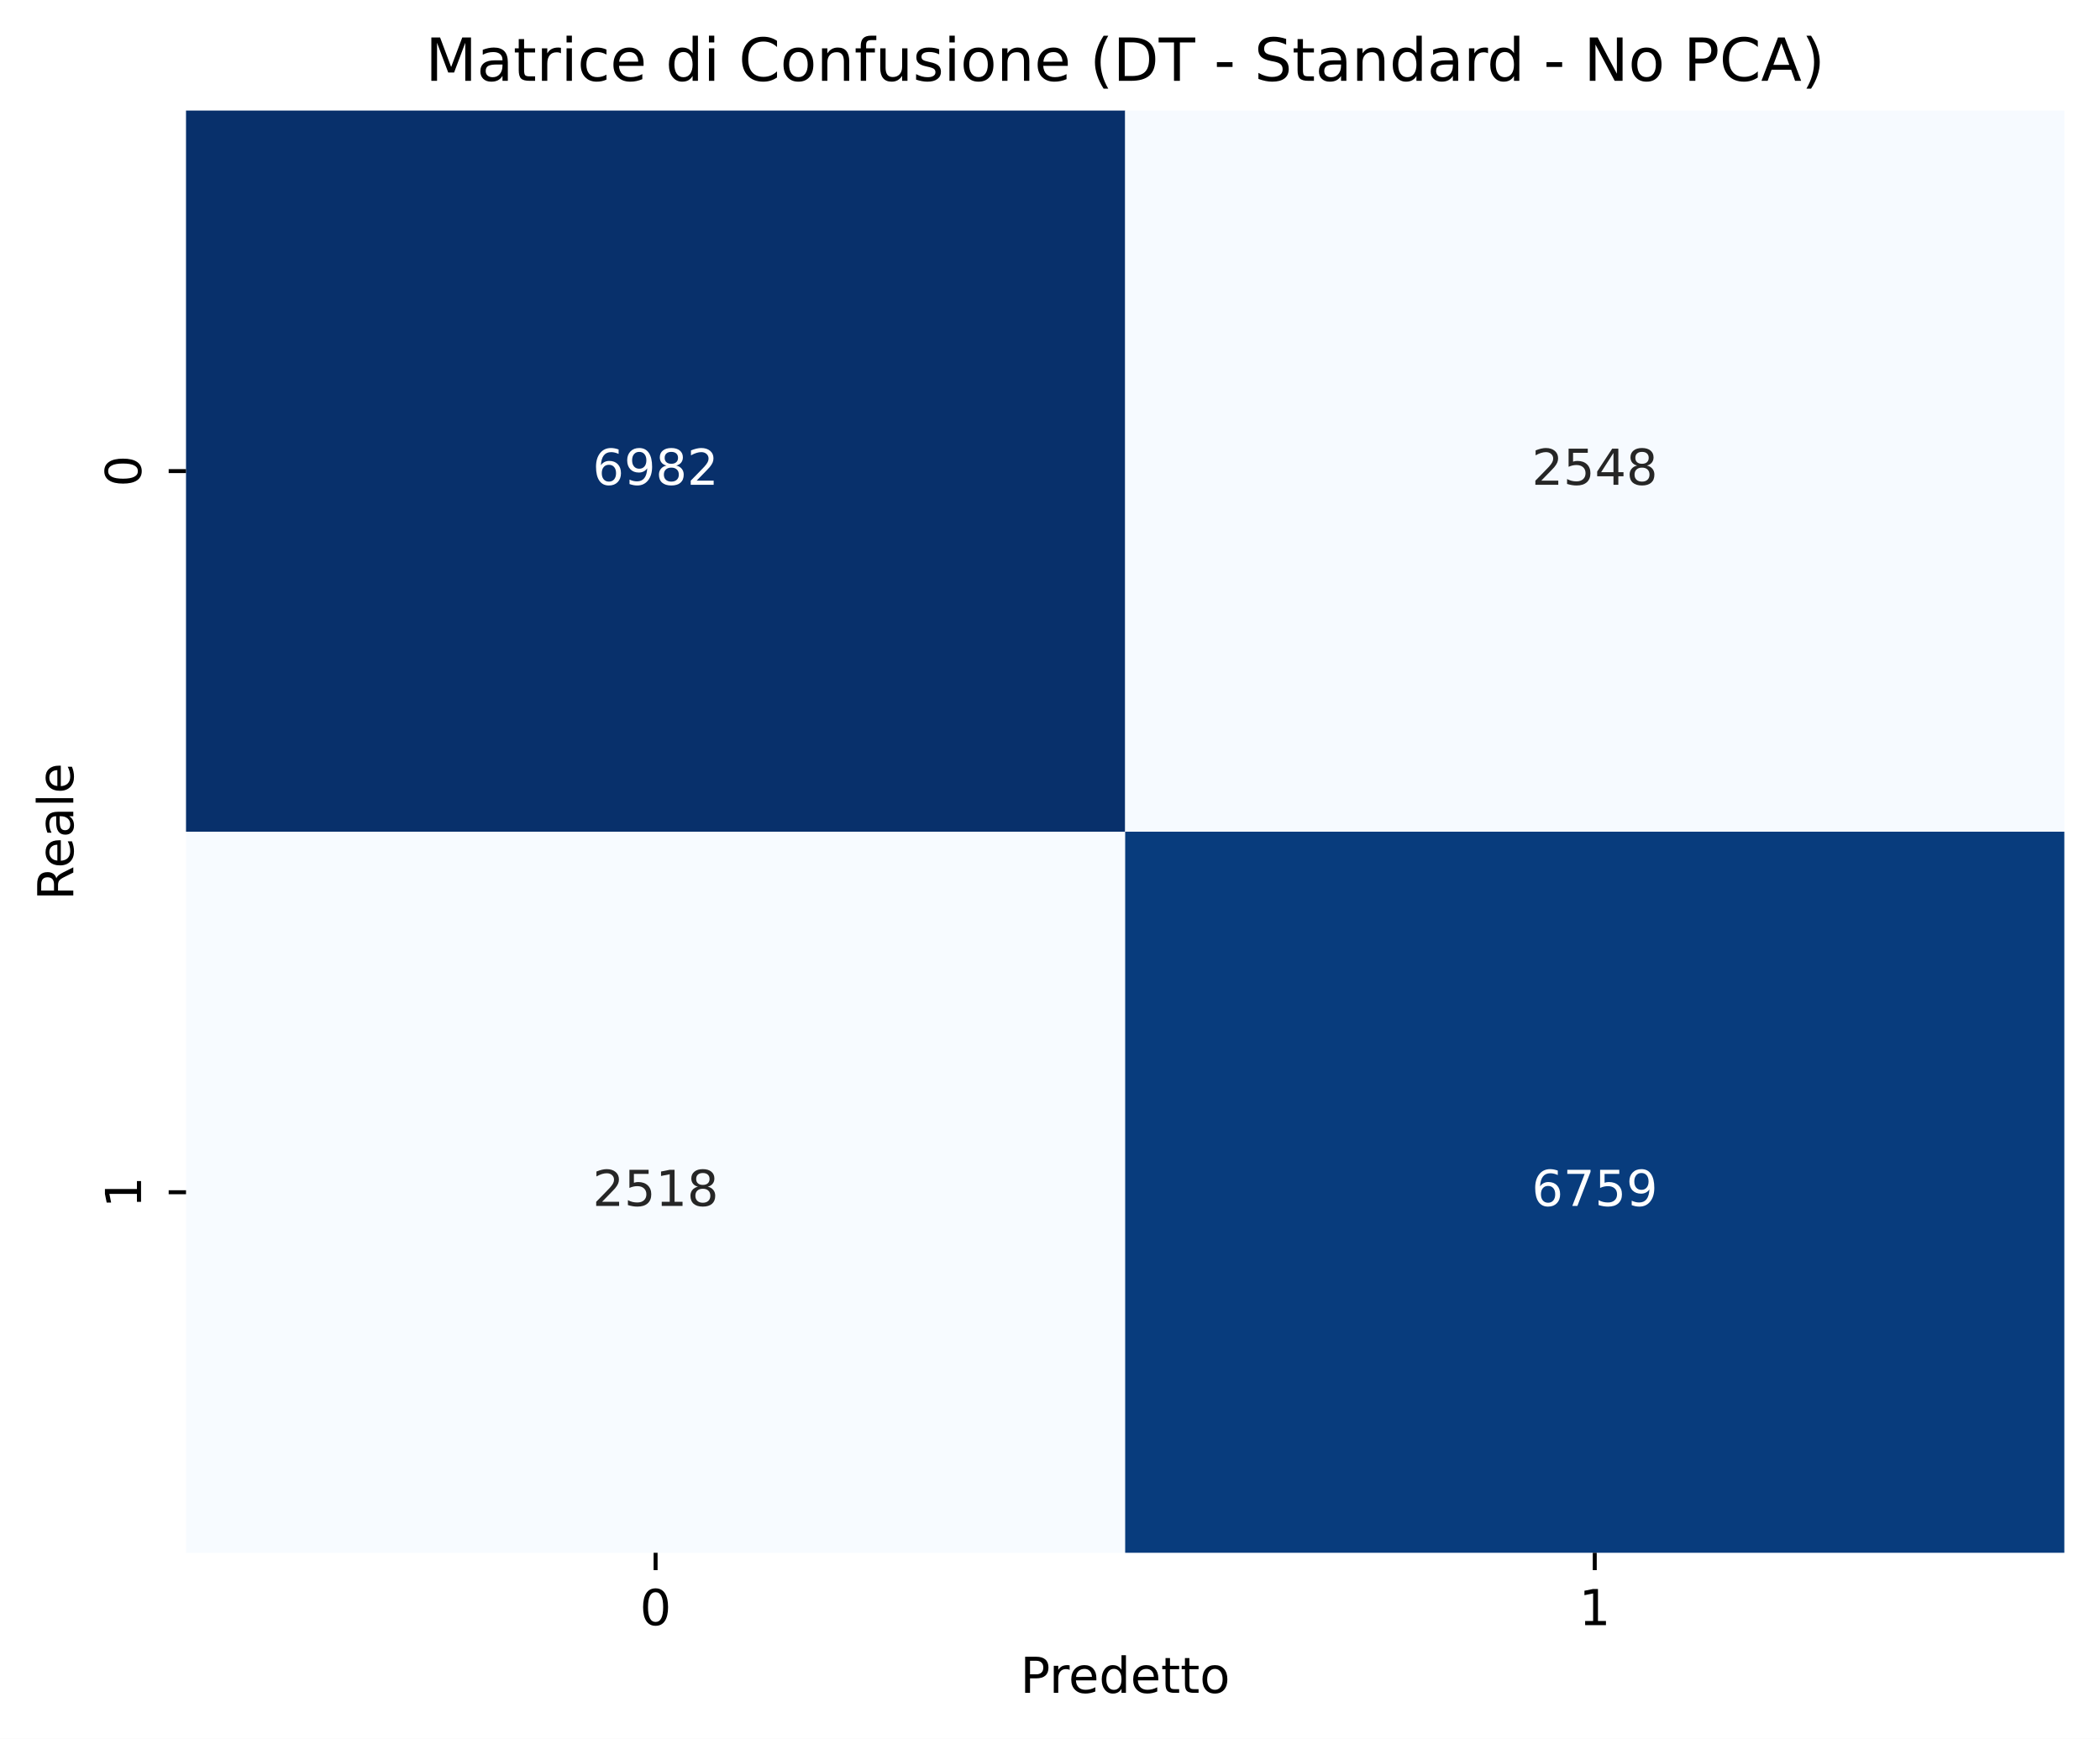
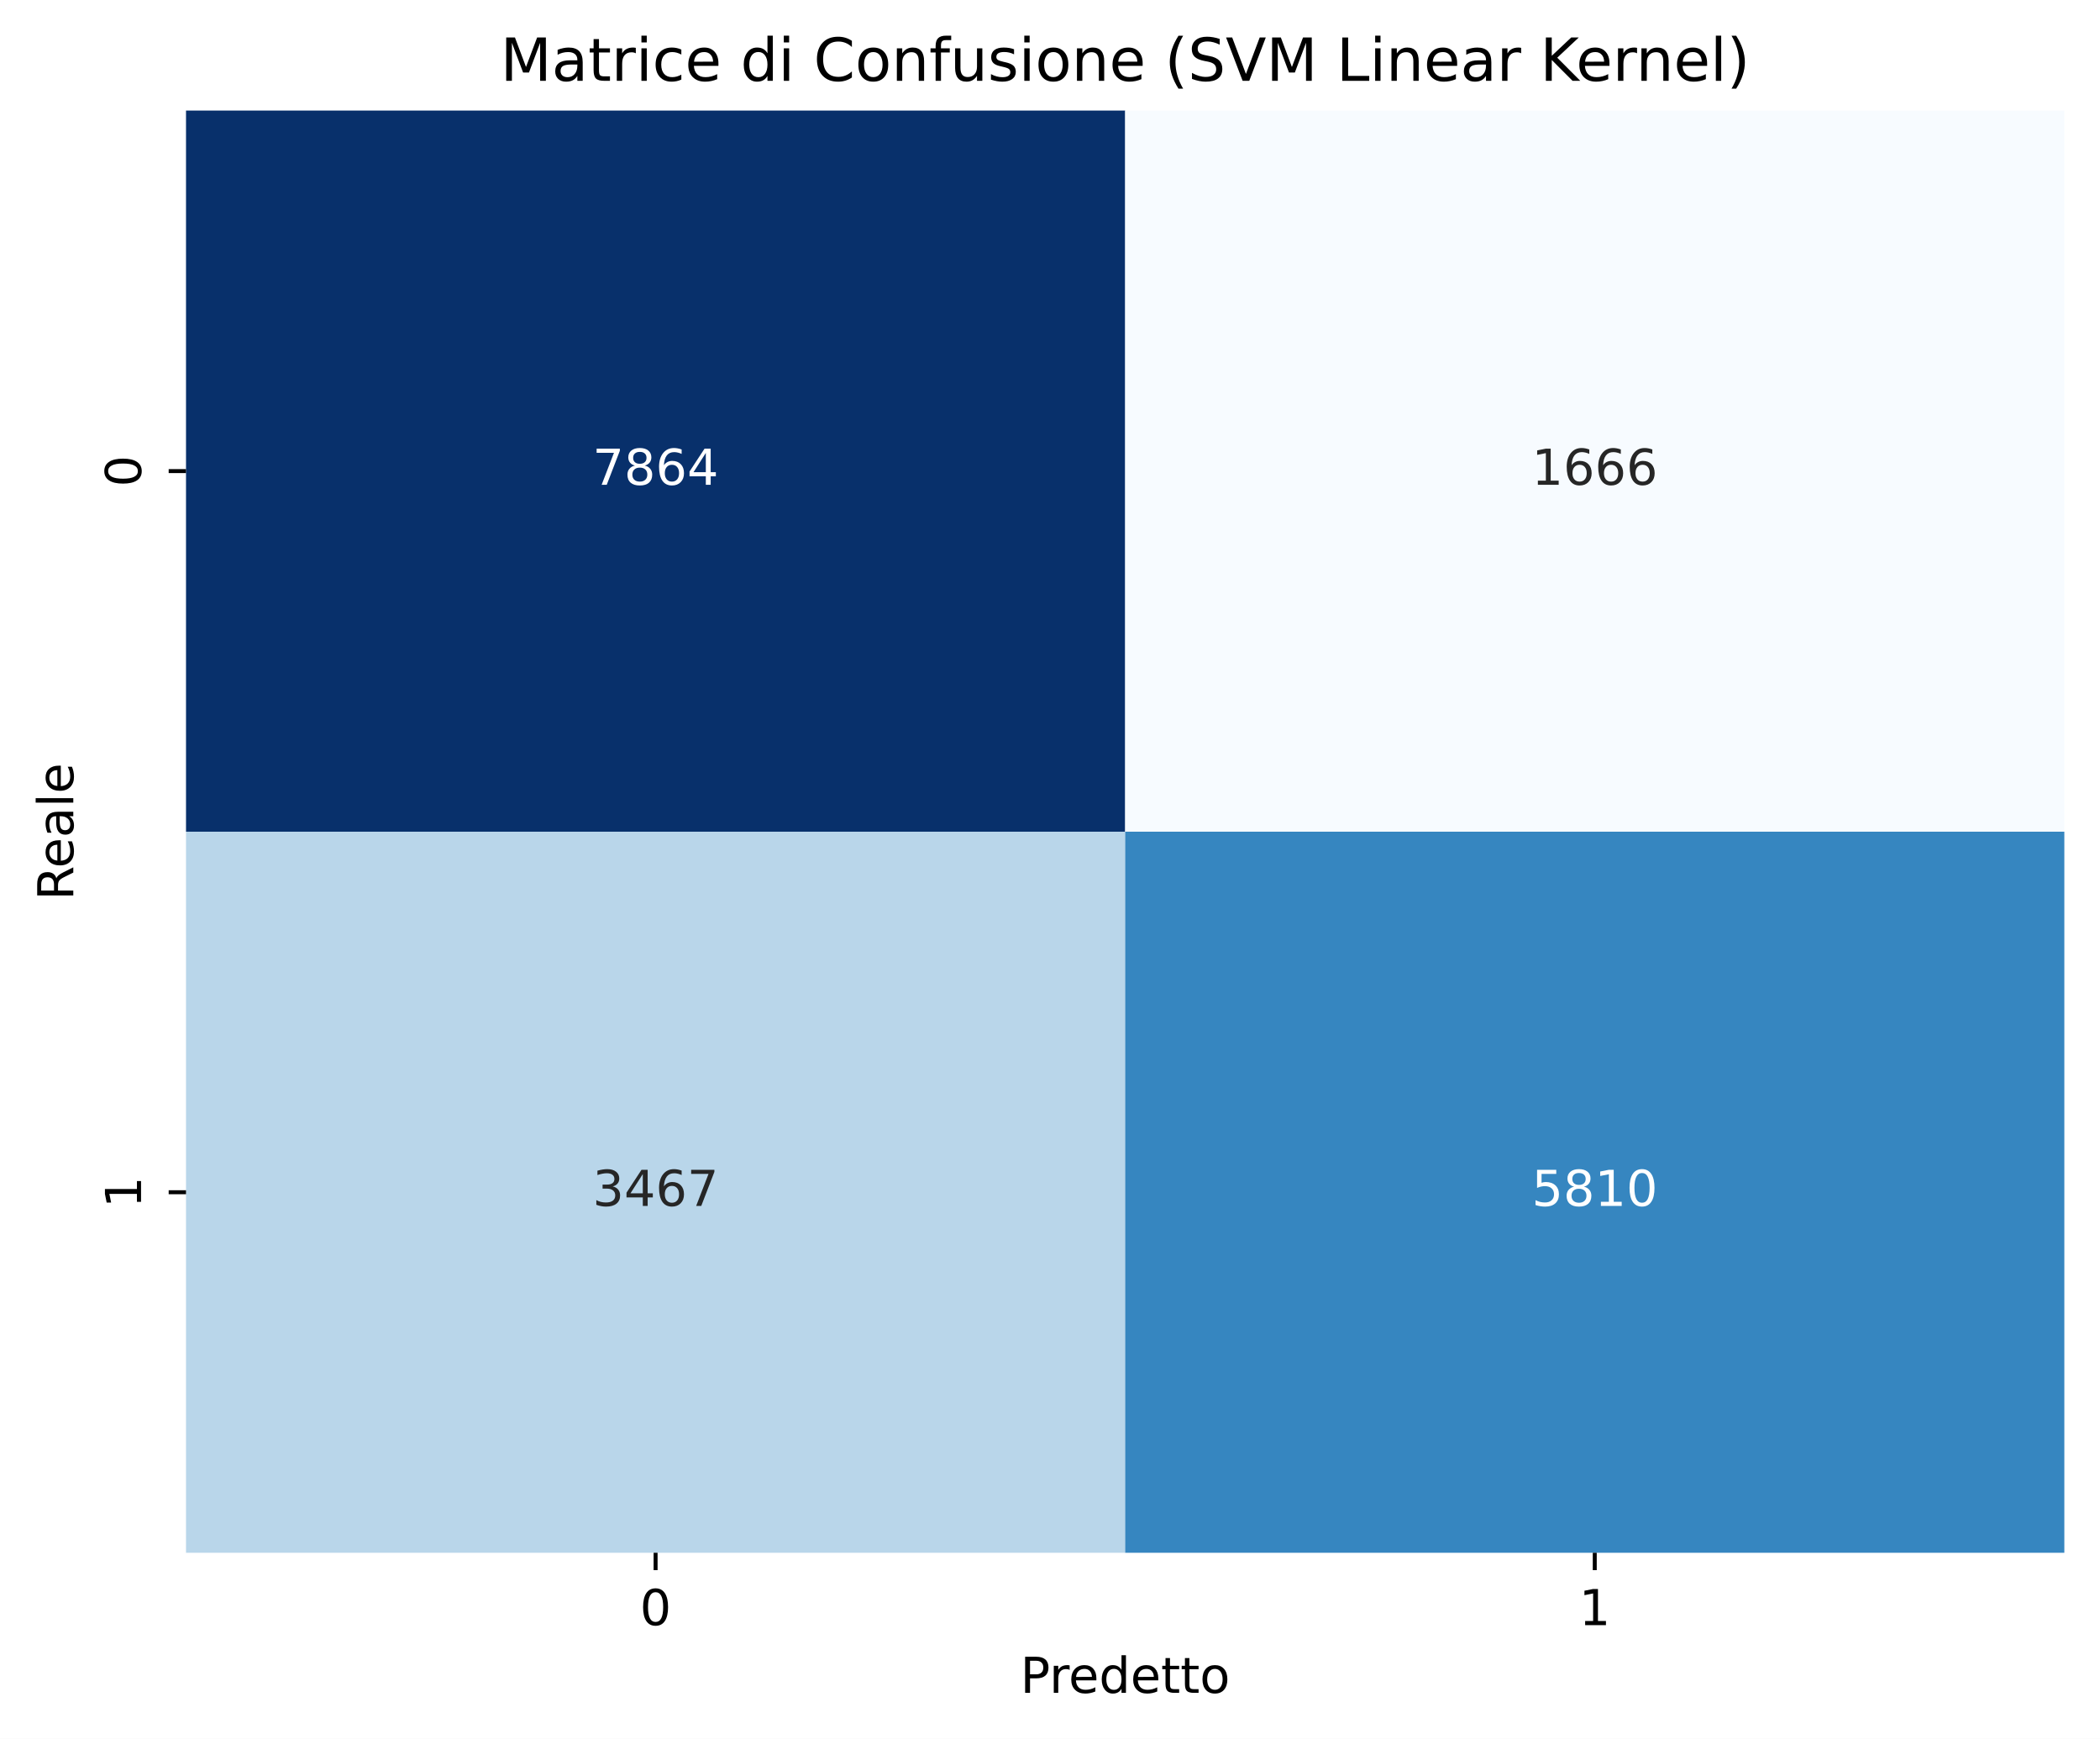
<svg xmlns="http://www.w3.org/2000/svg" xmlns:xlink="http://www.w3.org/1999/xlink" width="423.996pt" height="351.034pt" viewBox="0 0 423.996 351.034" version="1.1">
  <defs>
    <style type="text/css">*{stroke-linejoin: round; stroke-linecap: butt}</style>
  </defs>
  <g id="figure_1">
    <g id="patch_1">
      <path d="M 0 351.034  L 423.996 351.034  L 423.996 0  L 0 0  z " style="fill: #ffffff" />
    </g>
    <g id="axes_1">
      <g id="patch_2">
        <path d="M 37.556 313.478  L 416.796 313.478  L 416.796 22.318  L 37.556 22.318  z " style="fill: #ffffff" />
      </g>
      <g id="QuadMesh_1">
-         <path d="M 37.556 22.318  L 227.176 22.318  L 227.176 167.898  L 37.556 167.898  L 37.556 22.318  " clip-path="url(#p3ca1a062bc)" style="fill: #08306b" />
-         <path d="M 227.176 22.318  L 416.796 22.318  L 416.796 167.898  L 227.176 167.898  L 227.176 22.318  " clip-path="url(#p3ca1a062bc)" style="fill: #f6faff" />
-         <path d="M 37.556 167.898  L 227.176 167.898  L 227.176 313.478  L 37.556 313.478  L 37.556 167.898  " clip-path="url(#p3ca1a062bc)" style="fill: #f7fbff" />
-         <path d="M 227.176 167.898  L 416.796 167.898  L 416.796 313.478  L 227.176 313.478  L 227.176 167.898  " clip-path="url(#p3ca1a062bc)" style="fill: #083c7d" />
+         <path d="M 37.556 22.318  L 227.176 22.318  L 227.176 167.898  L 37.556 167.898  L 37.556 22.318  " clip-path="url(#p1408f94888)" style="fill: #08306b" />
+         <path d="M 227.176 22.318  L 416.796 22.318  L 416.796 167.898  L 227.176 167.898  L 227.176 22.318  " clip-path="url(#p1408f94888)" style="fill: #f7fbff" />
+         <path d="M 37.556 167.898  L 227.176 167.898  L 227.176 313.478  L 37.556 313.478  L 37.556 167.898  " clip-path="url(#p1408f94888)" style="fill: #b9d6ea" />
+         <path d="M 227.176 167.898  L 416.796 167.898  L 416.796 313.478  L 227.176 313.478  L 227.176 167.898  " clip-path="url(#p1408f94888)" style="fill: #3686c0" />
      </g>
      <g id="matplotlib.axis_1">
        <g id="xtick_1">
          <g id="line2d_1">
            <defs>
-               <path id="ma001ccd84b" d="M 0 0  L 0 3.5  " style="stroke: #000000; stroke-width: 0.8" />
-             </defs>
-             <g>
-               <use xlink:href="#ma001ccd84b" x="132.366" y="313.478" style="stroke: #000000; stroke-width: 0.8" />
+               <path id="m2ece171758" d="M 0 0  L 0 3.5  " style="stroke: #000000; stroke-width: 0.8" />
+             </defs>
+             <g>
+               <use xlink:href="#m2ece171758" x="132.366" y="313.478" style="stroke: #000000; stroke-width: 0.8" />
            </g>
          </g>
          <g id="text_1">
            <g transform="translate(129.185 328.0766) scale(0.1 -0.1)">
              <defs>
                <path id="DejaVuSans-30" d="M 2034 4250  Q 1547 4250 1301 3770  Q 1056 3291 1056 2328  Q 1056 1369 1301 889  Q 1547 409 2034 409  Q 2525 409 2770 889  Q 3016 1369 3016 2328  Q 3016 3291 2770 3770  Q 2525 4250 2034 4250  z M 2034 4750  Q 2819 4750 3233 4129  Q 3647 3509 3647 2328  Q 3647 1150 3233 529  Q 2819 -91 2034 -91  Q 1250 -91 836 529  Q 422 1150 422 2328  Q 422 3509 836 4129  Q 1250 4750 2034 4750  z " transform="scale(0.015625)" />
              </defs>
              <use xlink:href="#DejaVuSans-30" />
            </g>
          </g>
        </g>
        <g id="xtick_2">
          <g id="line2d_2">
            <g>
-               <use xlink:href="#ma001ccd84b" x="321.986" y="313.478" style="stroke: #000000; stroke-width: 0.8" />
+               <use xlink:href="#m2ece171758" x="321.986" y="313.478" style="stroke: #000000; stroke-width: 0.8" />
            </g>
          </g>
          <g id="text_2">
            <g transform="translate(318.805 328.0766) scale(0.1 -0.1)">
              <defs>
                <path id="DejaVuSans-31" d="M 794 531  L 1825 531  L 1825 4091  L 703 3866  L 703 4441  L 1819 4666  L 2450 4666  L 2450 531  L 3481 531  L 3481 0  L 794 0  L 794 531  z " transform="scale(0.015625)" />
              </defs>
              <use xlink:href="#DejaVuSans-31" />
            </g>
          </g>
        </g>
        <g id="text_3">
          <g transform="translate(205.9989 341.7547) scale(0.1 -0.1)">
            <defs>
              <path id="DejaVuSans-50" d="M 1259 4147  L 1259 2394  L 2053 2394  Q 2494 2394 2734 2622  Q 2975 2850 2975 3272  Q 2975 3691 2734 3919  Q 2494 4147 2053 4147  L 1259 4147  z M 628 4666  L 2053 4666  Q 2838 4666 3239 4311  Q 3641 3956 3641 3272  Q 3641 2581 3239 2228  Q 2838 1875 2053 1875  L 1259 1875  L 1259 0  L 628 0  L 628 4666  z " transform="scale(0.015625)" />
              <path id="DejaVuSans-72" d="M 2631 2963  Q 2534 3019 2420 3045  Q 2306 3072 2169 3072  Q 1681 3072 1420 2755  Q 1159 2438 1159 1844  L 1159 0  L 581 0  L 581 3500  L 1159 3500  L 1159 2956  Q 1341 3275 1631 3429  Q 1922 3584 2338 3584  Q 2397 3584 2469 3576  Q 2541 3569 2628 3553  L 2631 2963  z " transform="scale(0.015625)" />
              <path id="DejaVuSans-65" d="M 3597 1894  L 3597 1613  L 953 1613  Q 991 1019 1311 708  Q 1631 397 2203 397  Q 2534 397 2845 478  Q 3156 559 3463 722  L 3463 178  Q 3153 47 2828 -22  Q 2503 -91 2169 -91  Q 1331 -91 842 396  Q 353 884 353 1716  Q 353 2575 817 3079  Q 1281 3584 2069 3584  Q 2775 3584 3186 3129  Q 3597 2675 3597 1894  z M 3022 2063  Q 3016 2534 2758 2815  Q 2500 3097 2075 3097  Q 1594 3097 1305 2825  Q 1016 2553 972 2059  L 3022 2063  z " transform="scale(0.015625)" />
              <path id="DejaVuSans-64" d="M 2906 2969  L 2906 4863  L 3481 4863  L 3481 0  L 2906 0  L 2906 525  Q 2725 213 2448 61  Q 2172 -91 1784 -91  Q 1150 -91 751 415  Q 353 922 353 1747  Q 353 2572 751 3078  Q 1150 3584 1784 3584  Q 2172 3584 2448 3432  Q 2725 3281 2906 2969  z M 947 1747  Q 947 1113 1208 752  Q 1469 391 1925 391  Q 2381 391 2643 752  Q 2906 1113 2906 1747  Q 2906 2381 2643 2742  Q 2381 3103 1925 3103  Q 1469 3103 1208 2742  Q 947 2381 947 1747  z " transform="scale(0.015625)" />
              <path id="DejaVuSans-74" d="M 1172 4494  L 1172 3500  L 2356 3500  L 2356 3053  L 1172 3053  L 1172 1153  Q 1172 725 1289 603  Q 1406 481 1766 481  L 2356 481  L 2356 0  L 1766 0  Q 1100 0 847 248  Q 594 497 594 1153  L 594 3053  L 172 3053  L 172 3500  L 594 3500  L 594 4494  L 1172 4494  z " transform="scale(0.015625)" />
              <path id="DejaVuSans-6f" d="M 1959 3097  Q 1497 3097 1228 2736  Q 959 2375 959 1747  Q 959 1119 1226 758  Q 1494 397 1959 397  Q 2419 397 2687 759  Q 2956 1122 2956 1747  Q 2956 2369 2687 2733  Q 2419 3097 1959 3097  z M 1959 3584  Q 2709 3584 3137 3096  Q 3566 2609 3566 1747  Q 3566 888 3137 398  Q 2709 -91 1959 -91  Q 1206 -91 779 398  Q 353 888 353 1747  Q 353 2609 779 3096  Q 1206 3584 1959 3584  z " transform="scale(0.015625)" />
            </defs>
            <use xlink:href="#DejaVuSans-50" />
            <use xlink:href="#DejaVuSans-72" transform="translate(58.55273 0)" />
            <use xlink:href="#DejaVuSans-65" transform="translate(97.41602 0)" />
            <use xlink:href="#DejaVuSans-64" transform="translate(158.9395 0)" />
            <use xlink:href="#DejaVuSans-65" transform="translate(222.416 0)" />
            <use xlink:href="#DejaVuSans-74" transform="translate(283.9395 0)" />
            <use xlink:href="#DejaVuSans-74" transform="translate(323.1484 0)" />
            <use xlink:href="#DejaVuSans-6f" transform="translate(362.3574 0)" />
          </g>
        </g>
      </g>
      <g id="matplotlib.axis_2">
        <g id="ytick_1">
          <g id="line2d_3">
            <defs>
-               <path id="m691ab99d7a" d="M 0 0  L -3.5 0  " style="stroke: #000000; stroke-width: 0.8" />
-             </defs>
-             <g>
-               <use xlink:href="#m691ab99d7a" x="37.556" y="95.108" style="stroke: #000000; stroke-width: 0.8" />
+               <path id="m6fb45d52a0" d="M 0 0  L -3.5 0  " style="stroke: #000000; stroke-width: 0.8" />
+             </defs>
+             <g>
+               <use xlink:href="#m6fb45d52a0" x="37.556" y="95.108" style="stroke: #000000; stroke-width: 0.8" />
            </g>
          </g>
          <g id="text_4">
            <g transform="translate(28.47656 98.28938) rotate(-90) scale(0.1 -0.1)">
              <use xlink:href="#DejaVuSans-30" />
            </g>
          </g>
        </g>
        <g id="ytick_2">
          <g id="line2d_4">
            <g>
-               <use xlink:href="#m691ab99d7a" x="37.556" y="240.688" style="stroke: #000000; stroke-width: 0.8" />
+               <use xlink:href="#m6fb45d52a0" x="37.556" y="240.688" style="stroke: #000000; stroke-width: 0.8" />
            </g>
          </g>
          <g id="text_5">
            <g transform="translate(28.47656 243.8694) rotate(-90) scale(0.1 -0.1)">
              <use xlink:href="#DejaVuSans-31" />
            </g>
          </g>
        </g>
        <g id="text_6">
          <g transform="translate(14.79844 181.7536) rotate(-90) scale(0.1 -0.1)">
            <defs>
              <path id="DejaVuSans-52" d="M 2841 2188  Q 3044 2119 3236 1894  Q 3428 1669 3622 1275  L 4263 0  L 3584 0  L 2988 1197  Q 2756 1666 2539 1819  Q 2322 1972 1947 1972  L 1259 1972  L 1259 0  L 628 0  L 628 4666  L 2053 4666  Q 2853 4666 3247 4331  Q 3641 3997 3641 3322  Q 3641 2881 3436 2590  Q 3231 2300 2841 2188  z M 1259 4147  L 1259 2491  L 2053 2491  Q 2509 2491 2742 2702  Q 2975 2913 2975 3322  Q 2975 3731 2742 3939  Q 2509 4147 2053 4147  L 1259 4147  z " transform="scale(0.015625)" />
              <path id="DejaVuSans-61" d="M 2194 1759  Q 1497 1759 1228 1600  Q 959 1441 959 1056  Q 959 750 1161 570  Q 1363 391 1709 391  Q 2188 391 2477 730  Q 2766 1069 2766 1631  L 2766 1759  L 2194 1759  z M 3341 1997  L 3341 0  L 2766 0  L 2766 531  Q 2569 213 2275 61  Q 1981 -91 1556 -91  Q 1019 -91 701 211  Q 384 513 384 1019  Q 384 1609 779 1909  Q 1175 2209 1959 2209  L 2766 2209  L 2766 2266  Q 2766 2663 2505 2880  Q 2244 3097 1772 3097  Q 1472 3097 1187 3025  Q 903 2953 641 2809  L 641 3341  Q 956 3463 1253 3523  Q 1550 3584 1831 3584  Q 2591 3584 2966 3190  Q 3341 2797 3341 1997  z " transform="scale(0.015625)" />
              <path id="DejaVuSans-6c" d="M 603 4863  L 1178 4863  L 1178 0  L 603 0  L 603 4863  z " transform="scale(0.015625)" />
            </defs>
            <use xlink:href="#DejaVuSans-52" />
            <use xlink:href="#DejaVuSans-65" transform="translate(64.98242 0)" />
            <use xlink:href="#DejaVuSans-61" transform="translate(126.5059 0)" />
            <use xlink:href="#DejaVuSans-6c" transform="translate(187.7852 0)" />
            <use xlink:href="#DejaVuSans-65" transform="translate(215.5684 0)" />
          </g>
        </g>
      </g>
      <g id="text_7">
        <g style="fill: #ffffff" transform="translate(119.6412 97.8675) scale(0.1 -0.1)">
          <defs>
+             <path id="DejaVuSans-37" d="M 525 4666  L 3525 4666  L 3525 4397  L 1831 0  L 1172 0  L 2766 4134  L 525 4134  L 525 4666  z " transform="scale(0.015625)" />
+             <path id="DejaVuSans-38" d="M 2034 2216  Q 1584 2216 1326 1975  Q 1069 1734 1069 1313  Q 1069 891 1326 650  Q 1584 409 2034 409  Q 2484 409 2743 651  Q 3003 894 3003 1313  Q 3003 1734 2745 1975  Q 2488 2216 2034 2216  z M 1403 2484  Q 997 2584 770 2862  Q 544 3141 544 3541  Q 544 4100 942 4425  Q 1341 4750 2034 4750  Q 2731 4750 3128 4425  Q 3525 4100 3525 3541  Q 3525 3141 3298 2862  Q 3072 2584 2669 2484  Q 3125 2378 3379 2068  Q 3634 1759 3634 1313  Q 3634 634 3220 271  Q 2806 -91 2034 -91  Q 1263 -91 848 271  Q 434 634 434 1313  Q 434 1759 690 2068  Q 947 2378 1403 2484  z M 1172 3481  Q 1172 3119 1398 2916  Q 1625 2713 2034 2713  Q 2441 2713 2670 2916  Q 2900 3119 2900 3481  Q 2900 3844 2670 4047  Q 2441 4250 2034 4250  Q 1625 4250 1398 4047  Q 1172 3844 1172 3481  z " transform="scale(0.015625)" />
            <path id="DejaVuSans-36" d="M 2113 2584  Q 1688 2584 1439 2293  Q 1191 2003 1191 1497  Q 1191 994 1439 701  Q 1688 409 2113 409  Q 2538 409 2786 701  Q 3034 994 3034 1497  Q 3034 2003 2786 2293  Q 2538 2584 2113 2584  z M 3366 4563  L 3366 3988  Q 3128 4100 2886 4159  Q 2644 4219 2406 4219  Q 1781 4219 1451 3797  Q 1122 3375 1075 2522  Q 1259 2794 1537 2939  Q 1816 3084 2150 3084  Q 2853 3084 3261 2657  Q 3669 2231 3669 1497  Q 3669 778 3244 343  Q 2819 -91 2113 -91  Q 1303 -91 875 529  Q 447 1150 447 2328  Q 447 3434 972 4092  Q 1497 4750 2381 4750  Q 2619 4750 2861 4703  Q 3103 4656 3366 4563  z " transform="scale(0.015625)" />
-             <path id="DejaVuSans-39" d="M 703 97  L 703 672  Q 941 559 1184 500  Q 1428 441 1663 441  Q 2288 441 2617 861  Q 2947 1281 2994 2138  Q 2813 1869 2534 1725  Q 2256 1581 1919 1581  Q 1219 1581 811 2004  Q 403 2428 403 3163  Q 403 3881 828 4315  Q 1253 4750 1959 4750  Q 2769 4750 3195 4129  Q 3622 3509 3622 2328  Q 3622 1225 3098 567  Q 2575 -91 1691 -91  Q 1453 -91 1209 -44  Q 966 3 703 97  z M 1959 2075  Q 2384 2075 2632 2365  Q 2881 2656 2881 3163  Q 2881 3666 2632 3958  Q 2384 4250 1959 4250  Q 1534 4250 1286 3958  Q 1038 3666 1038 3163  Q 1038 2656 1286 2365  Q 1534 2075 1959 2075  z " transform="scale(0.015625)" />
-             <path id="DejaVuSans-38" d="M 2034 2216  Q 1584 2216 1326 1975  Q 1069 1734 1069 1313  Q 1069 891 1326 650  Q 1584 409 2034 409  Q 2484 409 2743 651  Q 3003 894 3003 1313  Q 3003 1734 2745 1975  Q 2488 2216 2034 2216  z M 1403 2484  Q 997 2584 770 2862  Q 544 3141 544 3541  Q 544 4100 942 4425  Q 1341 4750 2034 4750  Q 2731 4750 3128 4425  Q 3525 4100 3525 3541  Q 3525 3141 3298 2862  Q 3072 2584 2669 2484  Q 3125 2378 3379 2068  Q 3634 1759 3634 1313  Q 3634 634 3220 271  Q 2806 -91 2034 -91  Q 1263 -91 848 271  Q 434 634 434 1313  Q 434 1759 690 2068  Q 947 2378 1403 2484  z M 1172 3481  Q 1172 3119 1398 2916  Q 1625 2713 2034 2713  Q 2441 2713 2670 2916  Q 2900 3119 2900 3481  Q 2900 3844 2670 4047  Q 2441 4250 2034 4250  Q 1625 4250 1398 4047  Q 1172 3844 1172 3481  z " transform="scale(0.015625)" />
-             <path id="DejaVuSans-32" d="M 1228 531  L 3431 531  L 3431 0  L 469 0  L 469 531  Q 828 903 1448 1529  Q 2069 2156 2228 2338  Q 2531 2678 2651 2914  Q 2772 3150 2772 3378  Q 2772 3750 2511 3984  Q 2250 4219 1831 4219  Q 1534 4219 1204 4116  Q 875 4013 500 3803  L 500 4441  Q 881 4594 1212 4672  Q 1544 4750 1819 4750  Q 2544 4750 2975 4387  Q 3406 4025 3406 3419  Q 3406 3131 3298 2873  Q 3191 2616 2906 2266  Q 2828 2175 2409 1742  Q 1991 1309 1228 531  z " transform="scale(0.015625)" />
-           </defs>
-           <use xlink:href="#DejaVuSans-36" />
-           <use xlink:href="#DejaVuSans-39" transform="translate(63.62305 0)" />
-           <use xlink:href="#DejaVuSans-38" transform="translate(127.2461 0)" />
-           <use xlink:href="#DejaVuSans-32" transform="translate(190.8691 0)" />
+             <path id="DejaVuSans-34" d="M 2419 4116  L 825 1625  L 2419 1625  L 2419 4116  z M 2253 4666  L 3047 4666  L 3047 1625  L 3713 1625  L 3713 1100  L 3047 1100  L 3047 0  L 2419 0  L 2419 1100  L 313 1100  L 313 1709  L 2253 4666  z " transform="scale(0.015625)" />
+           </defs>
+           <use xlink:href="#DejaVuSans-37" />
+           <use xlink:href="#DejaVuSans-38" transform="translate(63.62305 0)" />
+           <use xlink:href="#DejaVuSans-36" transform="translate(127.2461 0)" />
+           <use xlink:href="#DejaVuSans-34" transform="translate(190.8691 0)" />
        </g>
      </g>
      <g id="text_8">
        <g style="fill: #262626" transform="translate(309.2613 97.8675) scale(0.1 -0.1)">
-           <defs>
-             <path id="DejaVuSans-35" d="M 691 4666  L 3169 4666  L 3169 4134  L 1269 4134  L 1269 2991  Q 1406 3038 1543 3061  Q 1681 3084 1819 3084  Q 2600 3084 3056 2656  Q 3513 2228 3513 1497  Q 3513 744 3044 326  Q 2575 -91 1722 -91  Q 1428 -91 1123 -41  Q 819 9 494 109  L 494 744  Q 775 591 1075 516  Q 1375 441 1709 441  Q 2250 441 2565 725  Q 2881 1009 2881 1497  Q 2881 1984 2565 2268  Q 2250 2553 1709 2553  Q 1456 2553 1204 2497  Q 953 2441 691 2322  L 691 4666  z " transform="scale(0.015625)" />
-             <path id="DejaVuSans-34" d="M 2419 4116  L 825 1625  L 2419 1625  L 2419 4116  z M 2253 4666  L 3047 4666  L 3047 1625  L 3713 1625  L 3713 1100  L 3047 1100  L 3047 0  L 2419 0  L 2419 1100  L 313 1100  L 313 1709  L 2253 4666  z " transform="scale(0.015625)" />
-           </defs>
-           <use xlink:href="#DejaVuSans-32" />
-           <use xlink:href="#DejaVuSans-35" transform="translate(63.62305 0)" />
-           <use xlink:href="#DejaVuSans-34" transform="translate(127.2461 0)" />
-           <use xlink:href="#DejaVuSans-38" transform="translate(190.8691 0)" />
+           <use xlink:href="#DejaVuSans-31" />
+           <use xlink:href="#DejaVuSans-36" transform="translate(63.62305 0)" />
+           <use xlink:href="#DejaVuSans-36" transform="translate(127.2461 0)" />
+           <use xlink:href="#DejaVuSans-36" transform="translate(190.8691 0)" />
        </g>
      </g>
      <g id="text_9">
        <g style="fill: #262626" transform="translate(119.6412 243.4475) scale(0.1 -0.1)">
-           <use xlink:href="#DejaVuSans-32" />
-           <use xlink:href="#DejaVuSans-35" transform="translate(63.62305 0)" />
-           <use xlink:href="#DejaVuSans-31" transform="translate(127.2461 0)" />
-           <use xlink:href="#DejaVuSans-38" transform="translate(190.8691 0)" />
+           <defs>
+             <path id="DejaVuSans-33" d="M 2597 2516  Q 3050 2419 3304 2112  Q 3559 1806 3559 1356  Q 3559 666 3084 287  Q 2609 -91 1734 -91  Q 1441 -91 1130 -33  Q 819 25 488 141  L 488 750  Q 750 597 1062 519  Q 1375 441 1716 441  Q 2309 441 2620 675  Q 2931 909 2931 1356  Q 2931 1769 2642 2001  Q 2353 2234 1838 2234  L 1294 2234  L 1294 2753  L 1863 2753  Q 2328 2753 2575 2939  Q 2822 3125 2822 3475  Q 2822 3834 2567 4026  Q 2313 4219 1838 4219  Q 1578 4219 1281 4162  Q 984 4106 628 3988  L 628 4550  Q 988 4650 1302 4700  Q 1616 4750 1894 4750  Q 2613 4750 3031 4423  Q 3450 4097 3450 3541  Q 3450 3153 3228 2886  Q 3006 2619 2597 2516  z " transform="scale(0.015625)" />
+           </defs>
+           <use xlink:href="#DejaVuSans-33" />
+           <use xlink:href="#DejaVuSans-34" transform="translate(63.62305 0)" />
+           <use xlink:href="#DejaVuSans-36" transform="translate(127.2461 0)" />
+           <use xlink:href="#DejaVuSans-37" transform="translate(190.8691 0)" />
        </g>
      </g>
      <g id="text_10">
        <g style="fill: #ffffff" transform="translate(309.2613 243.4475) scale(0.1 -0.1)">
          <defs>
-             <path id="DejaVuSans-37" d="M 525 4666  L 3525 4666  L 3525 4397  L 1831 0  L 1172 0  L 2766 4134  L 525 4134  L 525 4666  z " transform="scale(0.015625)" />
-           </defs>
-           <use xlink:href="#DejaVuSans-36" />
-           <use xlink:href="#DejaVuSans-37" transform="translate(63.62305 0)" />
-           <use xlink:href="#DejaVuSans-35" transform="translate(127.2461 0)" />
-           <use xlink:href="#DejaVuSans-39" transform="translate(190.8691 0)" />
+             <path id="DejaVuSans-35" d="M 691 4666  L 3169 4666  L 3169 4134  L 1269 4134  L 1269 2991  Q 1406 3038 1543 3061  Q 1681 3084 1819 3084  Q 2600 3084 3056 2656  Q 3513 2228 3513 1497  Q 3513 744 3044 326  Q 2575 -91 1722 -91  Q 1428 -91 1123 -41  Q 819 9 494 109  L 494 744  Q 775 591 1075 516  Q 1375 441 1709 441  Q 2250 441 2565 725  Q 2881 1009 2881 1497  Q 2881 1984 2565 2268  Q 2250 2553 1709 2553  Q 1456 2553 1204 2497  Q 953 2441 691 2322  L 691 4666  z " transform="scale(0.015625)" />
+           </defs>
+           <use xlink:href="#DejaVuSans-35" />
+           <use xlink:href="#DejaVuSans-38" transform="translate(63.62305 0)" />
+           <use xlink:href="#DejaVuSans-31" transform="translate(127.2461 0)" />
+           <use xlink:href="#DejaVuSans-30" transform="translate(190.8691 0)" />
        </g>
      </g>
      <g id="text_11">
-         <g transform="translate(85.91375 16.31812) scale(0.12 -0.12)">
+         <g transform="translate(101.03 16.31812) scale(0.12 -0.12)">
          <defs>
            <path id="DejaVuSans-4d" d="M 628 4666  L 1569 4666  L 2759 1491  L 3956 4666  L 4897 4666  L 4897 0  L 4281 0  L 4281 4097  L 3078 897  L 2444 897  L 1241 4097  L 1241 0  L 628 0  L 628 4666  z " transform="scale(0.015625)" />
            <path id="DejaVuSans-69" d="M 603 3500  L 1178 3500  L 1178 0  L 603 0  L 603 3500  z M 603 4863  L 1178 4863  L 1178 4134  L 603 4134  L 603 4863  z " transform="scale(0.015625)" />
            <path id="DejaVuSans-63" d="M 3122 3366  L 3122 2828  Q 2878 2963 2633 3030  Q 2388 3097 2138 3097  Q 1578 3097 1268 2742  Q 959 2388 959 1747  Q 959 1106 1268 751  Q 1578 397 2138 397  Q 2388 397 2633 464  Q 2878 531 3122 666  L 3122 134  Q 2881 22 2623 -34  Q 2366 -91 2075 -91  Q 1284 -91 818 406  Q 353 903 353 1747  Q 353 2603 823 3093  Q 1294 3584 2113 3584  Q 2378 3584 2631 3529  Q 2884 3475 3122 3366  z " transform="scale(0.015625)" />
            <path id="DejaVuSans-20" transform="scale(0.015625)" />
            <path id="DejaVuSans-43" d="M 4122 4306  L 4122 3641  Q 3803 3938 3442 4084  Q 3081 4231 2675 4231  Q 1875 4231 1450 3742  Q 1025 3253 1025 2328  Q 1025 1406 1450 917  Q 1875 428 2675 428  Q 3081 428 3442 575  Q 3803 722 4122 1019  L 4122 359  Q 3791 134 3420 21  Q 3050 -91 2638 -91  Q 1578 -91 968 557  Q 359 1206 359 2328  Q 359 3453 968 4101  Q 1578 4750 2638 4750  Q 3056 4750 3426 4639  Q 3797 4528 4122 4306  z " transform="scale(0.015625)" />
            <path id="DejaVuSans-6e" d="M 3513 2113  L 3513 0  L 2938 0  L 2938 2094  Q 2938 2591 2744 2837  Q 2550 3084 2163 3084  Q 1697 3084 1428 2787  Q 1159 2491 1159 1978  L 1159 0  L 581 0  L 581 3500  L 1159 3500  L 1159 2956  Q 1366 3272 1645 3428  Q 1925 3584 2291 3584  Q 2894 3584 3203 3211  Q 3513 2838 3513 2113  z " transform="scale(0.015625)" />
            <path id="DejaVuSans-66" d="M 2375 4863  L 2375 4384  L 1825 4384  Q 1516 4384 1395 4259  Q 1275 4134 1275 3809  L 1275 3500  L 2222 3500  L 2222 3053  L 1275 3053  L 1275 0  L 697 0  L 697 3053  L 147 3053  L 147 3500  L 697 3500  L 697 3744  Q 697 4328 969 4595  Q 1241 4863 1831 4863  L 2375 4863  z " transform="scale(0.015625)" />
            <path id="DejaVuSans-75" d="M 544 1381  L 544 3500  L 1119 3500  L 1119 1403  Q 1119 906 1312 657  Q 1506 409 1894 409  Q 2359 409 2629 706  Q 2900 1003 2900 1516  L 2900 3500  L 3475 3500  L 3475 0  L 2900 0  L 2900 538  Q 2691 219 2414 64  Q 2138 -91 1772 -91  Q 1169 -91 856 284  Q 544 659 544 1381  z M 1991 3584  L 1991 3584  z " transform="scale(0.015625)" />
            <path id="DejaVuSans-73" d="M 2834 3397  L 2834 2853  Q 2591 2978 2328 3040  Q 2066 3103 1784 3103  Q 1356 3103 1142 2972  Q 928 2841 928 2578  Q 928 2378 1081 2264  Q 1234 2150 1697 2047  L 1894 2003  Q 2506 1872 2764 1633  Q 3022 1394 3022 966  Q 3022 478 2636 193  Q 2250 -91 1575 -91  Q 1294 -91 989 -36  Q 684 19 347 128  L 347 722  Q 666 556 975 473  Q 1284 391 1588 391  Q 1994 391 2212 530  Q 2431 669 2431 922  Q 2431 1156 2273 1281  Q 2116 1406 1581 1522  L 1381 1569  Q 847 1681 609 1914  Q 372 2147 372 2553  Q 372 3047 722 3315  Q 1072 3584 1716 3584  Q 2034 3584 2315 3537  Q 2597 3491 2834 3397  z " transform="scale(0.015625)" />
            <path id="DejaVuSans-28" d="M 1984 4856  Q 1566 4138 1362 3434  Q 1159 2731 1159 2009  Q 1159 1288 1364 580  Q 1569 -128 1984 -844  L 1484 -844  Q 1016 -109 783 600  Q 550 1309 550 2009  Q 550 2706 781 3412  Q 1013 4119 1484 4856  L 1984 4856  z " transform="scale(0.015625)" />
-             <path id="DejaVuSans-44" d="M 1259 4147  L 1259 519  L 2022 519  Q 2988 519 3436 956  Q 3884 1394 3884 2338  Q 3884 3275 3436 3711  Q 2988 4147 2022 4147  L 1259 4147  z M 628 4666  L 1925 4666  Q 3281 4666 3915 4102  Q 4550 3538 4550 2338  Q 4550 1131 3912 565  Q 3275 0 1925 0  L 628 0  L 628 4666  z " transform="scale(0.015625)" />
-             <path id="DejaVuSans-54" d="M -19 4666  L 3928 4666  L 3928 4134  L 2272 4134  L 2272 0  L 1638 0  L 1638 4134  L -19 4134  L -19 4666  z " transform="scale(0.015625)" />
-             <path id="DejaVuSans-2d" d="M 313 2009  L 1997 2009  L 1997 1497  L 313 1497  L 313 2009  z " transform="scale(0.015625)" />
            <path id="DejaVuSans-53" d="M 3425 4513  L 3425 3897  Q 3066 4069 2747 4153  Q 2428 4238 2131 4238  Q 1616 4238 1336 4038  Q 1056 3838 1056 3469  Q 1056 3159 1242 3001  Q 1428 2844 1947 2747  L 2328 2669  Q 3034 2534 3370 2195  Q 3706 1856 3706 1288  Q 3706 609 3251 259  Q 2797 -91 1919 -91  Q 1588 -91 1214 -16  Q 841 59 441 206  L 441 856  Q 825 641 1194 531  Q 1563 422 1919 422  Q 2459 422 2753 634  Q 3047 847 3047 1241  Q 3047 1584 2836 1778  Q 2625 1972 2144 2069  L 1759 2144  Q 1053 2284 737 2584  Q 422 2884 422 3419  Q 422 4038 858 4394  Q 1294 4750 2059 4750  Q 2388 4750 2728 4690  Q 3069 4631 3425 4513  z " transform="scale(0.015625)" />
-             <path id="DejaVuSans-4e" d="M 628 4666  L 1478 4666  L 3547 763  L 3547 4666  L 4159 4666  L 4159 0  L 3309 0  L 1241 3903  L 1241 0  L 628 0  L 628 4666  z " transform="scale(0.015625)" />
-             <path id="DejaVuSans-41" d="M 2188 4044  L 1331 1722  L 3047 1722  L 2188 4044  z M 1831 4666  L 2547 4666  L 4325 0  L 3669 0  L 3244 1197  L 1141 1197  L 716 0  L 50 0  L 1831 4666  z " transform="scale(0.015625)" />
+             <path id="DejaVuSans-56" d="M 1831 0  L 50 4666  L 709 4666  L 2188 738  L 3669 4666  L 4325 4666  L 2547 0  L 1831 0  z " transform="scale(0.015625)" />
+             <path id="DejaVuSans-4c" d="M 628 4666  L 1259 4666  L 1259 531  L 3531 531  L 3531 0  L 628 0  L 628 4666  z " transform="scale(0.015625)" />
+             <path id="DejaVuSans-4b" d="M 628 4666  L 1259 4666  L 1259 2694  L 3353 4666  L 4166 4666  L 1850 2491  L 4331 0  L 3500 0  L 1259 2247  L 1259 0  L 628 0  L 628 4666  z " transform="scale(0.015625)" />
            <path id="DejaVuSans-29" d="M 513 4856  L 1013 4856  Q 1481 4119 1714 3412  Q 1947 2706 1947 2009  Q 1947 1309 1714 600  Q 1481 -109 1013 -844  L 513 -844  Q 928 -128 1133 580  Q 1338 1288 1338 2009  Q 1338 2731 1133 3434  Q 928 4138 513 4856  z " transform="scale(0.015625)" />
          </defs>
          <use xlink:href="#DejaVuSans-4d" />
          <use xlink:href="#DejaVuSans-61" transform="translate(86.2793 0)" />
          <use xlink:href="#DejaVuSans-74" transform="translate(147.5586 0)" />
          <use xlink:href="#DejaVuSans-72" transform="translate(186.7676 0)" />
          <use xlink:href="#DejaVuSans-69" transform="translate(227.8809 0)" />
          <use xlink:href="#DejaVuSans-63" transform="translate(255.6641 0)" />
          <use xlink:href="#DejaVuSans-65" transform="translate(310.6445 0)" />
          <use xlink:href="#DejaVuSans-20" transform="translate(372.168 0)" />
          <use xlink:href="#DejaVuSans-64" transform="translate(403.9551 0)" />
          <use xlink:href="#DejaVuSans-69" transform="translate(467.4316 0)" />
          <use xlink:href="#DejaVuSans-20" transform="translate(495.2148 0)" />
          <use xlink:href="#DejaVuSans-43" transform="translate(527.002 0)" />
          <use xlink:href="#DejaVuSans-6f" transform="translate(596.8262 0)" />
          <use xlink:href="#DejaVuSans-6e" transform="translate(658.0078 0)" />
          <use xlink:href="#DejaVuSans-66" transform="translate(721.3867 0)" />
          <use xlink:href="#DejaVuSans-75" transform="translate(756.5918 0)" />
          <use xlink:href="#DejaVuSans-73" transform="translate(819.9707 0)" />
          <use xlink:href="#DejaVuSans-69" transform="translate(872.0703 0)" />
          <use xlink:href="#DejaVuSans-6f" transform="translate(899.8535 0)" />
          <use xlink:href="#DejaVuSans-6e" transform="translate(961.0352 0)" />
          <use xlink:href="#DejaVuSans-65" transform="translate(1024.414 0)" />
          <use xlink:href="#DejaVuSans-20" transform="translate(1085.938 0)" />
          <use xlink:href="#DejaVuSans-28" transform="translate(1117.725 0)" />
-           <use xlink:href="#DejaVuSans-44" transform="translate(1156.738 0)" />
-           <use xlink:href="#DejaVuSans-54" transform="translate(1233.74 0)" />
-           <use xlink:href="#DejaVuSans-20" transform="translate(1294.824 0)" />
-           <use xlink:href="#DejaVuSans-2d" transform="translate(1326.611 0)" />
-           <use xlink:href="#DejaVuSans-20" transform="translate(1362.695 0)" />
-           <use xlink:href="#DejaVuSans-53" transform="translate(1394.482 0)" />
-           <use xlink:href="#DejaVuSans-74" transform="translate(1457.959 0)" />
-           <use xlink:href="#DejaVuSans-61" transform="translate(1497.168 0)" />
-           <use xlink:href="#DejaVuSans-6e" transform="translate(1558.447 0)" />
-           <use xlink:href="#DejaVuSans-64" transform="translate(1621.826 0)" />
-           <use xlink:href="#DejaVuSans-61" transform="translate(1685.303 0)" />
-           <use xlink:href="#DejaVuSans-72" transform="translate(1746.582 0)" />
-           <use xlink:href="#DejaVuSans-64" transform="translate(1785.945 0)" />
-           <use xlink:href="#DejaVuSans-20" transform="translate(1849.422 0)" />
-           <use xlink:href="#DejaVuSans-2d" transform="translate(1881.209 0)" />
-           <use xlink:href="#DejaVuSans-20" transform="translate(1917.293 0)" />
-           <use xlink:href="#DejaVuSans-4e" transform="translate(1949.08 0)" />
-           <use xlink:href="#DejaVuSans-6f" transform="translate(2023.885 0)" />
-           <use xlink:href="#DejaVuSans-20" transform="translate(2085.066 0)" />
-           <use xlink:href="#DejaVuSans-50" transform="translate(2116.854 0)" />
-           <use xlink:href="#DejaVuSans-43" transform="translate(2177.156 0)" />
-           <use xlink:href="#DejaVuSans-41" transform="translate(2246.98 0)" />
-           <use xlink:href="#DejaVuSans-29" transform="translate(2315.389 0)" />
+           <use xlink:href="#DejaVuSans-53" transform="translate(1156.738 0)" />
+           <use xlink:href="#DejaVuSans-56" transform="translate(1220.215 0)" />
+           <use xlink:href="#DejaVuSans-4d" transform="translate(1288.623 0)" />
+           <use xlink:href="#DejaVuSans-20" transform="translate(1374.902 0)" />
+           <use xlink:href="#DejaVuSans-4c" transform="translate(1406.689 0)" />
+           <use xlink:href="#DejaVuSans-69" transform="translate(1462.402 0)" />
+           <use xlink:href="#DejaVuSans-6e" transform="translate(1490.186 0)" />
+           <use xlink:href="#DejaVuSans-65" transform="translate(1553.564 0)" />
+           <use xlink:href="#DejaVuSans-61" transform="translate(1615.088 0)" />
+           <use xlink:href="#DejaVuSans-72" transform="translate(1676.367 0)" />
+           <use xlink:href="#DejaVuSans-20" transform="translate(1717.48 0)" />
+           <use xlink:href="#DejaVuSans-4b" transform="translate(1749.268 0)" />
+           <use xlink:href="#DejaVuSans-65" transform="translate(1809.844 0)" />
+           <use xlink:href="#DejaVuSans-72" transform="translate(1871.367 0)" />
+           <use xlink:href="#DejaVuSans-6e" transform="translate(1910.73 0)" />
+           <use xlink:href="#DejaVuSans-65" transform="translate(1974.109 0)" />
+           <use xlink:href="#DejaVuSans-6c" transform="translate(2035.633 0)" />
+           <use xlink:href="#DejaVuSans-29" transform="translate(2063.416 0)" />
        </g>
      </g>
    </g>
  </g>
  <defs>
-     <clipPath id="p3ca1a062bc">
+     <clipPath id="p1408f94888">
      <rect x="37.556" y="22.318" width="379.24" height="291.16" />
    </clipPath>
  </defs>
</svg>
